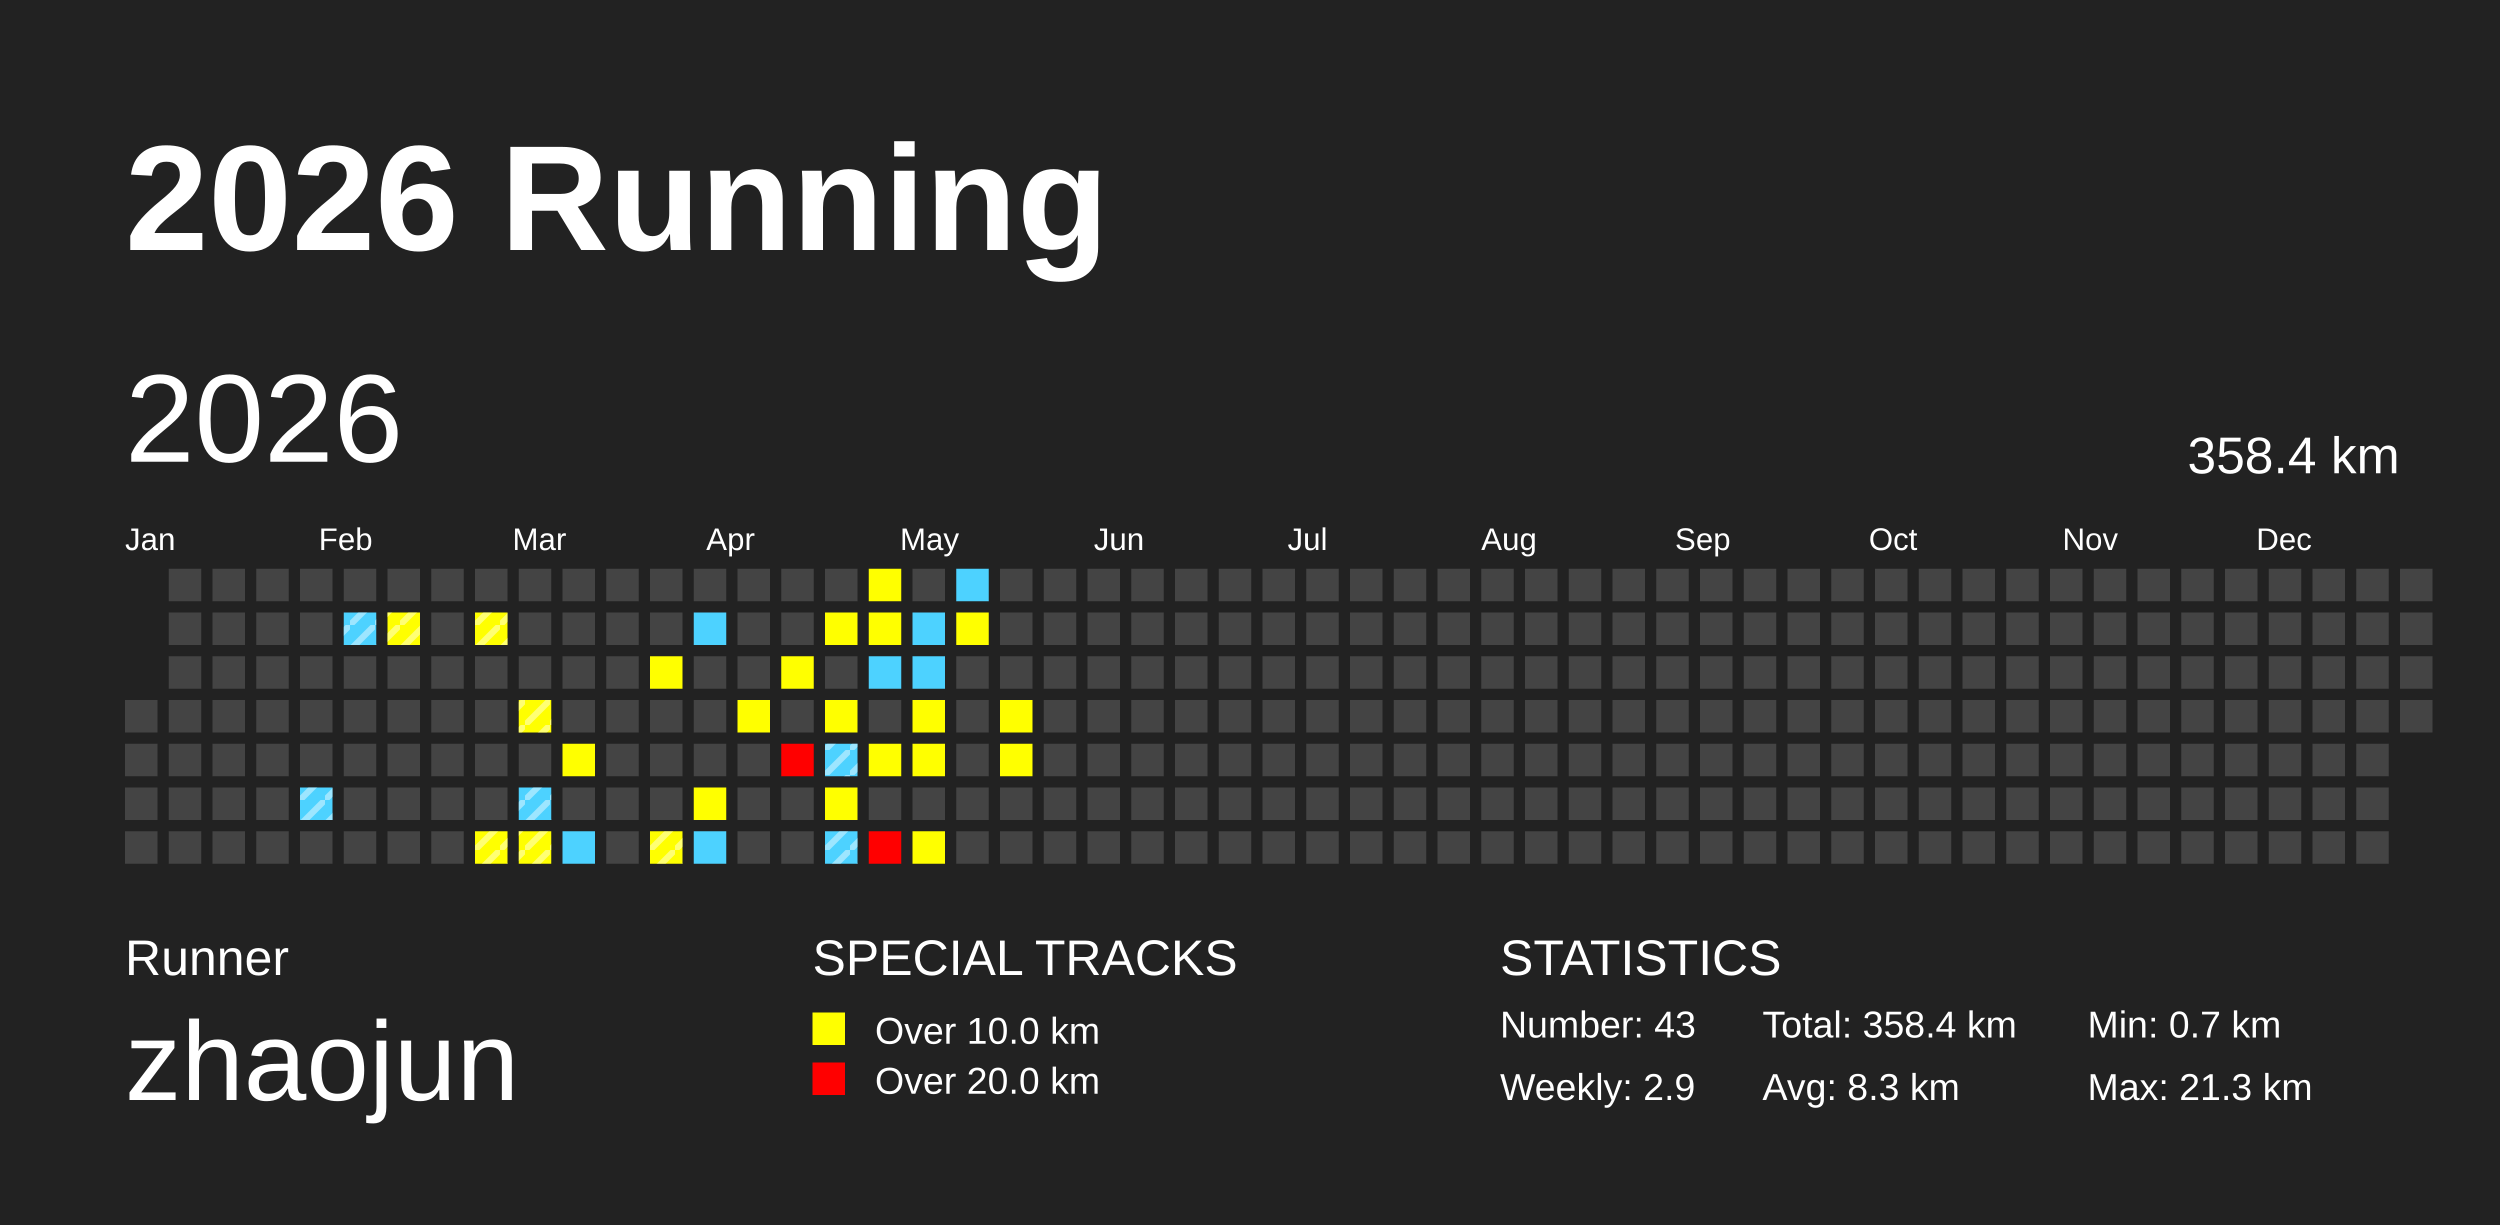
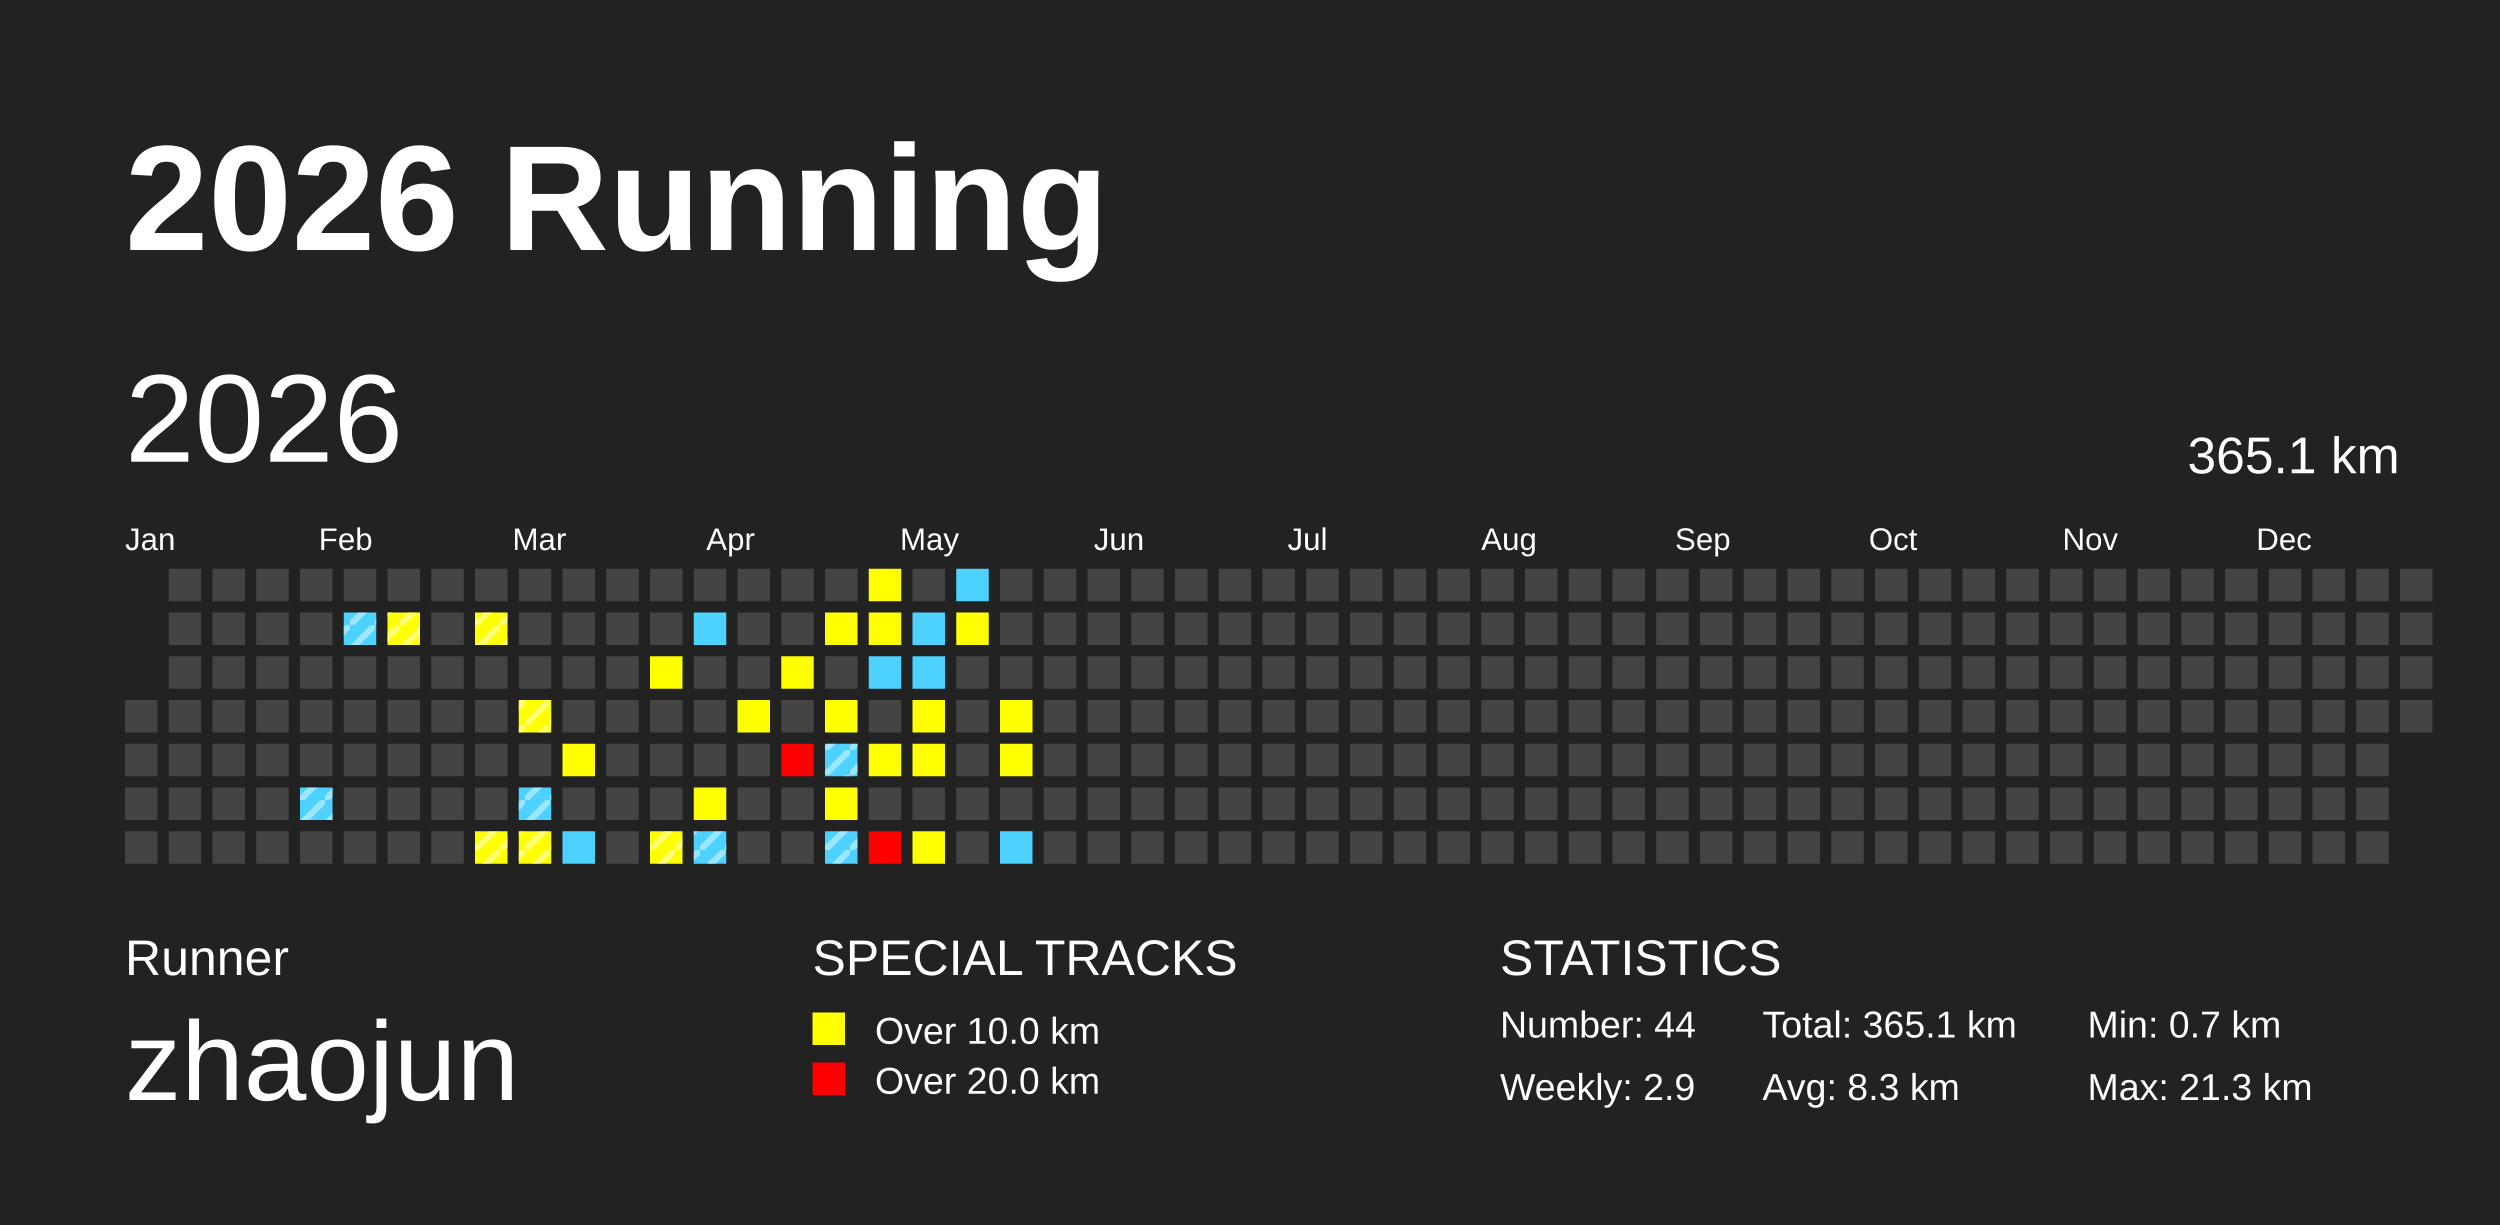
<svg xmlns="http://www.w3.org/2000/svg" baseProfile="full" height="98mm" version="1.1" viewBox="0,0,200,98" width="200mm">
  <defs>
    <pattern height="2" id="indoor-stripe" patternUnits="userSpaceOnUse" width="2">
      <line stroke="white" stroke-opacity="0.45" stroke-width="0.5" x1="0" x2="2" y1="2" y2="0" />
    </pattern>
  </defs>
  <rect fill="#222222" height="98" width="200" x="0" y="0" />
  <text fill="#FFFFFF" style="font-size:12px; font-family:Arial; font-weight:bold;" x="10" y="20">2026 Running</text>
  <text fill="#FFFFFF" style="font-size:4px; font-family:Arial" x="10" y="78">Runner</text>
  <text fill="#FFFFFF" style="font-size:9px; font-family:Arial" x="10" y="88">zhaojun</text>
  <text fill="#FFFFFF" style="font-size:4px; font-family:Arial" x="65" y="78">SPECIAL TRACKS</text>
  <rect fill="yellow" height="2.6" width="2.6" x="65" y="81" />
  <text fill="#FFFFFF" style="font-size:3px; font-family:Arial" x="70" y="83.5">Over 10.0 km</text>
  <rect fill="red" height="2.6" width="2.6" x="65" y="85" />
  <text fill="#FFFFFF" style="font-size:3px; font-family:Arial" x="70" y="87.5">Over 20.0 km</text>
  <text fill="#FFFFFF" style="font-size:4px; font-family:Arial" x="120" y="78">STATISTICS</text>
-   <text fill="#FFFFFF" style="font-size:3px; font-family:Arial" x="120" y="83">Number: 43</text>
+   <text fill="#FFFFFF" style="font-size:3px; font-family:Arial" x="120" y="83">Number: 44</text>
  <text fill="#FFFFFF" style="font-size:3px; font-family:Arial" x="120" y="88">Weekly: 2.9</text>
-   <text fill="#FFFFFF" style="font-size:3px; font-family:Arial" x="141" y="83">Total: 358.4 km</text>
+   <text fill="#FFFFFF" style="font-size:3px; font-family:Arial" x="141" y="83">Total: 365.1 km</text>
  <text fill="#FFFFFF" style="font-size:3px; font-family:Arial" x="141" y="88">Avg: 8.3 km</text>
  <text fill="#FFFFFF" style="font-size:3px; font-family:Arial" x="167" y="83">Min: 0.7 km</text>
  <text fill="#FFFFFF" style="font-size:3px; font-family:Arial" x="167" y="88">Max: 21.3 km</text>
  <text dominant-baseline="hanging" fill="#FFFFFF" style="font-size:10.0px; font-family:Arial;" x="10" y="30">2026</text>
-   <text dominant-baseline="hanging" fill="#FFFFFF" style="font-size:4.125px; font-family:Arial;" x="175" y="35">358.4 km</text>
+   <text dominant-baseline="hanging" fill="#FFFFFF" style="font-size:4.125px; font-family:Arial;" x="175" y="35">365.1 km</text>
  <text fill="#FFFFFF" style="font-size:2.5px; font-family:Arial" x="10.0" y="44">Jan</text>
  <text fill="#FFFFFF" style="font-size:2.5px; font-family:Arial" x="25.5" y="44">Feb</text>
  <text fill="#FFFFFF" style="font-size:2.5px; font-family:Arial" x="41.0" y="44">Mar</text>
  <text fill="#FFFFFF" style="font-size:2.5px; font-family:Arial" x="56.5" y="44">Apr</text>
  <text fill="#FFFFFF" style="font-size:2.5px; font-family:Arial" x="72.0" y="44">May</text>
  <text fill="#FFFFFF" style="font-size:2.5px; font-family:Arial" x="87.5" y="44">Jun</text>
  <text fill="#FFFFFF" style="font-size:2.5px; font-family:Arial" x="103.0" y="44">Jul</text>
  <text fill="#FFFFFF" style="font-size:2.5px; font-family:Arial" x="118.5" y="44">Aug</text>
  <text fill="#FFFFFF" style="font-size:2.5px; font-family:Arial" x="134.0" y="44">Sep</text>
  <text fill="#FFFFFF" style="font-size:2.5px; font-family:Arial" x="149.5" y="44">Oct</text>
  <text fill="#FFFFFF" style="font-size:2.5px; font-family:Arial" x="165.0" y="44">Nov</text>
  <text fill="#FFFFFF" style="font-size:2.5px; font-family:Arial" x="180.5" y="44">Dec</text>
  <rect fill="#444444" height="2.6" width="2.6" x="10.0" y="56.0" />
  <rect fill="#444444" height="2.6" width="2.6" x="10.0" y="59.5" />
  <rect fill="#444444" height="2.6" width="2.6" x="10.0" y="63.0" />
  <rect fill="#444444" height="2.6" width="2.6" x="10.0" y="66.5" />
  <rect fill="#444444" height="2.6" width="2.6" x="13.5" y="45.5" />
  <rect fill="#444444" height="2.6" width="2.6" x="13.5" y="49.0" />
  <rect fill="#444444" height="2.6" width="2.6" x="13.5" y="52.5" />
  <rect fill="#444444" height="2.6" width="2.6" x="13.5" y="56.0" />
  <rect fill="#444444" height="2.6" width="2.6" x="13.5" y="59.5" />
  <rect fill="#444444" height="2.6" width="2.6" x="13.5" y="63.0" />
  <rect fill="#444444" height="2.6" width="2.6" x="13.5" y="66.5" />
  <rect fill="#444444" height="2.6" width="2.6" x="17.0" y="45.5" />
  <rect fill="#444444" height="2.6" width="2.6" x="17.0" y="49.0" />
  <rect fill="#444444" height="2.6" width="2.6" x="17.0" y="52.5" />
  <rect fill="#444444" height="2.6" width="2.6" x="17.0" y="56.0" />
  <rect fill="#444444" height="2.6" width="2.6" x="17.0" y="59.5" />
  <rect fill="#444444" height="2.6" width="2.6" x="17.0" y="63.0" />
  <rect fill="#444444" height="2.6" width="2.6" x="17.0" y="66.5" />
  <rect fill="#444444" height="2.6" width="2.6" x="20.5" y="45.5" />
  <rect fill="#444444" height="2.6" width="2.6" x="20.5" y="49.0" />
  <rect fill="#444444" height="2.6" width="2.6" x="20.5" y="52.5" />
  <rect fill="#444444" height="2.6" width="2.6" x="20.5" y="56.0" />
  <rect fill="#444444" height="2.6" width="2.6" x="20.5" y="59.5" />
  <rect fill="#444444" height="2.6" width="2.6" x="20.5" y="63.0" />
  <rect fill="#444444" height="2.6" width="2.6" x="20.5" y="66.5" />
  <rect fill="#444444" height="2.6" width="2.6" x="24.0" y="45.5" />
  <rect fill="#444444" height="2.6" width="2.6" x="24.0" y="49.0" />
  <rect fill="#444444" height="2.6" width="2.6" x="24.0" y="52.5" />
  <rect fill="#444444" height="2.6" width="2.6" x="24.0" y="56.0" />
  <rect fill="#444444" height="2.6" width="2.6" x="24.0" y="59.5" />
  <rect fill="#4dd2ff" height="2.6" width="2.6" x="24.0" y="63.0" />
  <rect fill="url(#indoor-stripe)" height="2.6" style="pointer-events: none;" width="2.6" x="24.0" y="63.0" />
  <rect fill="#444444" height="2.6" width="2.6" x="24.0" y="66.5" />
  <rect fill="#444444" height="2.6" width="2.6" x="27.5" y="45.5" />
  <rect fill="#4dd2ff" height="2.6" width="2.6" x="27.5" y="49.0" />
  <rect fill="url(#indoor-stripe)" height="2.6" style="pointer-events: none;" width="2.6" x="27.5" y="49.0" />
  <rect fill="#444444" height="2.6" width="2.6" x="27.5" y="52.5" />
  <rect fill="#444444" height="2.6" width="2.6" x="27.5" y="56.0" />
  <rect fill="#444444" height="2.6" width="2.6" x="27.5" y="59.5" />
  <rect fill="#444444" height="2.6" width="2.6" x="27.5" y="63.0" />
  <rect fill="#444444" height="2.6" width="2.6" x="27.5" y="66.5" />
  <rect fill="#444444" height="2.6" width="2.6" x="31.0" y="45.5" />
  <rect fill="yellow" height="2.6" width="2.6" x="31.0" y="49.0" />
  <rect fill="url(#indoor-stripe)" height="2.6" style="pointer-events: none;" width="2.6" x="31.0" y="49.0" />
  <rect fill="#444444" height="2.6" width="2.6" x="31.0" y="52.5" />
  <rect fill="#444444" height="2.6" width="2.6" x="31.0" y="56.0" />
  <rect fill="#444444" height="2.6" width="2.6" x="31.0" y="59.5" />
  <rect fill="#444444" height="2.6" width="2.6" x="31.0" y="63.0" />
  <rect fill="#444444" height="2.6" width="2.6" x="31.0" y="66.5" />
  <rect fill="#444444" height="2.6" width="2.6" x="34.5" y="45.5" />
  <rect fill="#444444" height="2.6" width="2.6" x="34.5" y="49.0" />
  <rect fill="#444444" height="2.6" width="2.6" x="34.5" y="52.5" />
  <rect fill="#444444" height="2.6" width="2.6" x="34.5" y="56.0" />
  <rect fill="#444444" height="2.6" width="2.6" x="34.5" y="59.5" />
  <rect fill="#444444" height="2.6" width="2.6" x="34.5" y="63.0" />
  <rect fill="#444444" height="2.6" width="2.6" x="34.5" y="66.5" />
  <rect fill="#444444" height="2.6" width="2.6" x="38.0" y="45.5" />
  <rect fill="yellow" height="2.6" width="2.6" x="38.0" y="49.0" />
  <rect fill="url(#indoor-stripe)" height="2.6" style="pointer-events: none;" width="2.6" x="38.0" y="49.0" />
  <rect fill="#444444" height="2.6" width="2.6" x="38.0" y="52.5" />
  <rect fill="#444444" height="2.6" width="2.6" x="38.0" y="56.0" />
  <rect fill="#444444" height="2.6" width="2.6" x="38.0" y="59.5" />
  <rect fill="#444444" height="2.6" width="2.6" x="38.0" y="63.0" />
  <rect fill="yellow" height="2.6" width="2.6" x="38.0" y="66.5" />
  <rect fill="url(#indoor-stripe)" height="2.6" style="pointer-events: none;" width="2.6" x="38.0" y="66.5" />
  <rect fill="#444444" height="2.6" width="2.6" x="41.5" y="45.5" />
  <rect fill="#444444" height="2.6" width="2.6" x="41.5" y="49.0" />
  <rect fill="#444444" height="2.6" width="2.6" x="41.5" y="52.5" />
  <rect fill="yellow" height="2.6" width="2.6" x="41.5" y="56.0" />
  <rect fill="url(#indoor-stripe)" height="2.6" style="pointer-events: none;" width="2.6" x="41.5" y="56.0" />
  <rect fill="#444444" height="2.6" width="2.6" x="41.5" y="59.5" />
  <rect fill="#4dd2ff" height="2.6" width="2.6" x="41.5" y="63.0" />
  <rect fill="url(#indoor-stripe)" height="2.6" style="pointer-events: none;" width="2.6" x="41.5" y="63.0" />
  <rect fill="yellow" height="2.6" width="2.6" x="41.5" y="66.5" />
  <rect fill="url(#indoor-stripe)" height="2.6" style="pointer-events: none;" width="2.6" x="41.5" y="66.5" />
  <rect fill="#444444" height="2.6" width="2.6" x="45.0" y="45.5" />
  <rect fill="#444444" height="2.6" width="2.6" x="45.0" y="49.0" />
  <rect fill="#444444" height="2.6" width="2.6" x="45.0" y="52.5" />
  <rect fill="#444444" height="2.6" width="2.6" x="45.0" y="56.0" />
  <rect fill="yellow" height="2.6" width="2.6" x="45.0" y="59.5" />
  <rect fill="#444444" height="2.6" width="2.6" x="45.0" y="63.0" />
  <rect fill="#4dd2ff" height="2.6" width="2.6" x="45.0" y="66.5" />
  <rect fill="#444444" height="2.6" width="2.6" x="48.5" y="45.5" />
  <rect fill="#444444" height="2.6" width="2.6" x="48.5" y="49.0" />
  <rect fill="#444444" height="2.6" width="2.6" x="48.5" y="52.5" />
  <rect fill="#444444" height="2.6" width="2.6" x="48.5" y="56.0" />
  <rect fill="#444444" height="2.6" width="2.6" x="48.5" y="59.5" />
  <rect fill="#444444" height="2.6" width="2.6" x="48.5" y="63.0" />
  <rect fill="#444444" height="2.6" width="2.6" x="48.5" y="66.5" />
  <rect fill="#444444" height="2.6" width="2.6" x="52.0" y="45.5" />
  <rect fill="#444444" height="2.6" width="2.6" x="52.0" y="49.0" />
  <rect fill="yellow" height="2.6" width="2.6" x="52.0" y="52.5" />
  <rect fill="#444444" height="2.6" width="2.6" x="52.0" y="56.0" />
  <rect fill="#444444" height="2.6" width="2.6" x="52.0" y="59.5" />
  <rect fill="#444444" height="2.6" width="2.6" x="52.0" y="63.0" />
  <rect fill="yellow" height="2.6" width="2.6" x="52.0" y="66.5" />
  <rect fill="url(#indoor-stripe)" height="2.6" style="pointer-events: none;" width="2.6" x="52.0" y="66.5" />
  <rect fill="#444444" height="2.6" width="2.6" x="55.5" y="45.5" />
  <rect fill="#4dd2ff" height="2.6" width="2.6" x="55.5" y="49.0" />
  <rect fill="#444444" height="2.6" width="2.6" x="55.5" y="52.5" />
  <rect fill="#444444" height="2.6" width="2.6" x="55.5" y="56.0" />
  <rect fill="#444444" height="2.6" width="2.6" x="55.5" y="59.5" />
  <rect fill="yellow" height="2.6" width="2.6" x="55.5" y="63.0" />
  <rect fill="#4dd2ff" height="2.6" width="2.6" x="55.5" y="66.5" />
+   <rect fill="url(#indoor-stripe)" height="2.6" style="pointer-events: none;" width="2.6" x="55.5" y="66.5" />
  <rect fill="#444444" height="2.6" width="2.6" x="59.0" y="45.5" />
  <rect fill="#444444" height="2.6" width="2.6" x="59.0" y="49.0" />
  <rect fill="#444444" height="2.6" width="2.6" x="59.0" y="52.5" />
  <rect fill="yellow" height="2.6" width="2.6" x="59.0" y="56.0" />
  <rect fill="#444444" height="2.6" width="2.6" x="59.0" y="59.5" />
  <rect fill="#444444" height="2.6" width="2.6" x="59.0" y="63.0" />
  <rect fill="#444444" height="2.6" width="2.6" x="59.0" y="66.5" />
  <rect fill="#444444" height="2.6" width="2.6" x="62.5" y="45.5" />
  <rect fill="#444444" height="2.6" width="2.6" x="62.5" y="49.0" />
  <rect fill="yellow" height="2.6" width="2.6" x="62.5" y="52.5" />
  <rect fill="#444444" height="2.6" width="2.6" x="62.5" y="56.0" />
  <rect fill="red" height="2.6" width="2.6" x="62.5" y="59.5" />
  <rect fill="#444444" height="2.6" width="2.6" x="62.5" y="63.0" />
  <rect fill="#444444" height="2.6" width="2.6" x="62.5" y="66.5" />
  <rect fill="#444444" height="2.6" width="2.6" x="66.0" y="45.5" />
  <rect fill="yellow" height="2.6" width="2.6" x="66.0" y="49.0" />
  <rect fill="#444444" height="2.6" width="2.6" x="66.0" y="52.5" />
  <rect fill="yellow" height="2.6" width="2.6" x="66.0" y="56.0" />
  <rect fill="#4dd2ff" height="2.6" width="2.6" x="66.0" y="59.5" />
  <rect fill="url(#indoor-stripe)" height="2.6" style="pointer-events: none;" width="2.6" x="66.0" y="59.5" />
  <rect fill="yellow" height="2.6" width="2.6" x="66.0" y="63.0" />
  <rect fill="#4dd2ff" height="2.6" width="2.6" x="66.0" y="66.5" />
  <rect fill="url(#indoor-stripe)" height="2.6" style="pointer-events: none;" width="2.6" x="66.0" y="66.5" />
  <rect fill="yellow" height="2.6" width="2.6" x="69.5" y="45.5" />
  <rect fill="yellow" height="2.6" width="2.6" x="69.5" y="49.0" />
  <rect fill="#4dd2ff" height="2.6" width="2.6" x="69.5" y="52.5" />
  <rect fill="#444444" height="2.6" width="2.6" x="69.5" y="56.0" />
  <rect fill="yellow" height="2.6" width="2.6" x="69.5" y="59.5" />
  <rect fill="#444444" height="2.6" width="2.6" x="69.5" y="63.0" />
  <rect fill="red" height="2.6" width="2.6" x="69.5" y="66.5" />
  <rect fill="#444444" height="2.6" width="2.6" x="73.0" y="45.5" />
  <rect fill="#4dd2ff" height="2.6" width="2.6" x="73.0" y="49.0" />
  <rect fill="#4dd2ff" height="2.6" width="2.6" x="73.0" y="52.5" />
  <rect fill="yellow" height="2.6" width="2.6" x="73.0" y="56.0" />
  <rect fill="yellow" height="2.6" width="2.6" x="73.0" y="59.5" />
  <rect fill="#444444" height="2.6" width="2.6" x="73.0" y="63.0" />
  <rect fill="yellow" height="2.6" width="2.6" x="73.0" y="66.5" />
  <rect fill="#4dd2ff" height="2.6" width="2.6" x="76.5" y="45.5" />
  <rect fill="yellow" height="2.6" width="2.6" x="76.5" y="49.0" />
  <rect fill="#444444" height="2.6" width="2.6" x="76.5" y="52.5" />
  <rect fill="#444444" height="2.6" width="2.6" x="76.5" y="56.0" />
  <rect fill="#444444" height="2.6" width="2.6" x="76.5" y="59.5" />
  <rect fill="#444444" height="2.6" width="2.6" x="76.5" y="63.0" />
  <rect fill="#444444" height="2.6" width="2.6" x="76.5" y="66.5" />
  <rect fill="#444444" height="2.6" width="2.6" x="80.0" y="45.5" />
  <rect fill="#444444" height="2.6" width="2.6" x="80.0" y="49.0" />
  <rect fill="#444444" height="2.6" width="2.6" x="80.0" y="52.5" />
  <rect fill="yellow" height="2.6" width="2.6" x="80.0" y="56.0" />
  <rect fill="yellow" height="2.6" width="2.6" x="80.0" y="59.5" />
  <rect fill="#444444" height="2.6" width="2.6" x="80.0" y="63.0" />
-   <rect fill="#444444" height="2.6" width="2.6" x="80.0" y="66.5" />
+   <rect fill="#4dd2ff" height="2.6" width="2.6" x="80.0" y="66.5" />
  <rect fill="#444444" height="2.6" width="2.6" x="83.5" y="45.5" />
  <rect fill="#444444" height="2.6" width="2.6" x="83.5" y="49.0" />
  <rect fill="#444444" height="2.6" width="2.6" x="83.5" y="52.5" />
  <rect fill="#444444" height="2.6" width="2.6" x="83.5" y="56.0" />
  <rect fill="#444444" height="2.6" width="2.6" x="83.5" y="59.5" />
  <rect fill="#444444" height="2.6" width="2.6" x="83.5" y="63.0" />
  <rect fill="#444444" height="2.6" width="2.6" x="83.5" y="66.5" />
  <rect fill="#444444" height="2.6" width="2.6" x="87.0" y="45.5" />
  <rect fill="#444444" height="2.6" width="2.6" x="87.0" y="49.0" />
  <rect fill="#444444" height="2.6" width="2.6" x="87.0" y="52.5" />
  <rect fill="#444444" height="2.6" width="2.6" x="87.0" y="56.0" />
  <rect fill="#444444" height="2.6" width="2.6" x="87.0" y="59.5" />
  <rect fill="#444444" height="2.6" width="2.6" x="87.0" y="63.0" />
  <rect fill="#444444" height="2.6" width="2.6" x="87.0" y="66.5" />
  <rect fill="#444444" height="2.6" width="2.6" x="90.5" y="45.5" />
  <rect fill="#444444" height="2.6" width="2.6" x="90.5" y="49.0" />
  <rect fill="#444444" height="2.6" width="2.6" x="90.5" y="52.5" />
  <rect fill="#444444" height="2.6" width="2.6" x="90.5" y="56.0" />
  <rect fill="#444444" height="2.6" width="2.6" x="90.5" y="59.5" />
  <rect fill="#444444" height="2.6" width="2.6" x="90.5" y="63.0" />
  <rect fill="#444444" height="2.6" width="2.6" x="90.5" y="66.5" />
  <rect fill="#444444" height="2.6" width="2.6" x="94.0" y="45.5" />
  <rect fill="#444444" height="2.6" width="2.6" x="94.0" y="49.0" />
  <rect fill="#444444" height="2.6" width="2.6" x="94.0" y="52.5" />
  <rect fill="#444444" height="2.6" width="2.6" x="94.0" y="56.0" />
  <rect fill="#444444" height="2.6" width="2.6" x="94.0" y="59.5" />
  <rect fill="#444444" height="2.6" width="2.6" x="94.0" y="63.0" />
  <rect fill="#444444" height="2.6" width="2.6" x="94.0" y="66.5" />
  <rect fill="#444444" height="2.6" width="2.6" x="97.5" y="45.5" />
  <rect fill="#444444" height="2.6" width="2.6" x="97.5" y="49.0" />
  <rect fill="#444444" height="2.6" width="2.6" x="97.5" y="52.5" />
  <rect fill="#444444" height="2.6" width="2.6" x="97.5" y="56.0" />
  <rect fill="#444444" height="2.6" width="2.6" x="97.5" y="59.5" />
  <rect fill="#444444" height="2.6" width="2.6" x="97.5" y="63.0" />
  <rect fill="#444444" height="2.6" width="2.6" x="97.5" y="66.5" />
  <rect fill="#444444" height="2.6" width="2.6" x="101.0" y="45.5" />
  <rect fill="#444444" height="2.6" width="2.6" x="101.0" y="49.0" />
  <rect fill="#444444" height="2.6" width="2.6" x="101.0" y="52.5" />
  <rect fill="#444444" height="2.6" width="2.6" x="101.0" y="56.0" />
  <rect fill="#444444" height="2.6" width="2.6" x="101.0" y="59.5" />
  <rect fill="#444444" height="2.6" width="2.6" x="101.0" y="63.0" />
  <rect fill="#444444" height="2.6" width="2.6" x="101.0" y="66.5" />
  <rect fill="#444444" height="2.6" width="2.6" x="104.5" y="45.5" />
  <rect fill="#444444" height="2.6" width="2.6" x="104.5" y="49.0" />
  <rect fill="#444444" height="2.6" width="2.6" x="104.5" y="52.5" />
  <rect fill="#444444" height="2.6" width="2.6" x="104.5" y="56.0" />
  <rect fill="#444444" height="2.6" width="2.6" x="104.5" y="59.5" />
  <rect fill="#444444" height="2.6" width="2.6" x="104.5" y="63.0" />
  <rect fill="#444444" height="2.6" width="2.6" x="104.5" y="66.5" />
  <rect fill="#444444" height="2.6" width="2.6" x="108.0" y="45.5" />
  <rect fill="#444444" height="2.6" width="2.6" x="108.0" y="49.0" />
  <rect fill="#444444" height="2.6" width="2.6" x="108.0" y="52.5" />
  <rect fill="#444444" height="2.6" width="2.6" x="108.0" y="56.0" />
  <rect fill="#444444" height="2.6" width="2.6" x="108.0" y="59.5" />
  <rect fill="#444444" height="2.6" width="2.6" x="108.0" y="63.0" />
  <rect fill="#444444" height="2.6" width="2.6" x="108.0" y="66.5" />
  <rect fill="#444444" height="2.6" width="2.6" x="111.5" y="45.5" />
  <rect fill="#444444" height="2.6" width="2.6" x="111.5" y="49.0" />
  <rect fill="#444444" height="2.6" width="2.6" x="111.5" y="52.5" />
  <rect fill="#444444" height="2.6" width="2.6" x="111.5" y="56.0" />
  <rect fill="#444444" height="2.6" width="2.6" x="111.5" y="59.5" />
  <rect fill="#444444" height="2.6" width="2.6" x="111.5" y="63.0" />
  <rect fill="#444444" height="2.6" width="2.6" x="111.5" y="66.5" />
  <rect fill="#444444" height="2.6" width="2.6" x="115.0" y="45.5" />
  <rect fill="#444444" height="2.6" width="2.6" x="115.0" y="49.0" />
  <rect fill="#444444" height="2.6" width="2.6" x="115.0" y="52.5" />
  <rect fill="#444444" height="2.6" width="2.6" x="115.0" y="56.0" />
  <rect fill="#444444" height="2.6" width="2.6" x="115.0" y="59.5" />
  <rect fill="#444444" height="2.6" width="2.6" x="115.0" y="63.0" />
  <rect fill="#444444" height="2.6" width="2.6" x="115.0" y="66.5" />
  <rect fill="#444444" height="2.6" width="2.6" x="118.5" y="45.5" />
  <rect fill="#444444" height="2.6" width="2.6" x="118.5" y="49.0" />
  <rect fill="#444444" height="2.6" width="2.6" x="118.5" y="52.5" />
  <rect fill="#444444" height="2.6" width="2.6" x="118.5" y="56.0" />
  <rect fill="#444444" height="2.6" width="2.6" x="118.5" y="59.5" />
  <rect fill="#444444" height="2.6" width="2.6" x="118.5" y="63.0" />
  <rect fill="#444444" height="2.6" width="2.6" x="118.5" y="66.5" />
  <rect fill="#444444" height="2.6" width="2.6" x="122.0" y="45.5" />
  <rect fill="#444444" height="2.6" width="2.6" x="122.0" y="49.0" />
  <rect fill="#444444" height="2.6" width="2.6" x="122.0" y="52.5" />
  <rect fill="#444444" height="2.6" width="2.6" x="122.0" y="56.0" />
  <rect fill="#444444" height="2.6" width="2.6" x="122.0" y="59.5" />
  <rect fill="#444444" height="2.6" width="2.6" x="122.0" y="63.0" />
  <rect fill="#444444" height="2.6" width="2.6" x="122.0" y="66.5" />
  <rect fill="#444444" height="2.6" width="2.6" x="125.5" y="45.5" />
  <rect fill="#444444" height="2.6" width="2.6" x="125.5" y="49.0" />
  <rect fill="#444444" height="2.6" width="2.6" x="125.5" y="52.5" />
  <rect fill="#444444" height="2.6" width="2.6" x="125.5" y="56.0" />
  <rect fill="#444444" height="2.6" width="2.6" x="125.5" y="59.5" />
  <rect fill="#444444" height="2.6" width="2.6" x="125.5" y="63.0" />
  <rect fill="#444444" height="2.6" width="2.6" x="125.5" y="66.5" />
  <rect fill="#444444" height="2.6" width="2.6" x="129.0" y="45.5" />
  <rect fill="#444444" height="2.6" width="2.6" x="129.0" y="49.0" />
  <rect fill="#444444" height="2.6" width="2.6" x="129.0" y="52.5" />
  <rect fill="#444444" height="2.6" width="2.6" x="129.0" y="56.0" />
  <rect fill="#444444" height="2.6" width="2.6" x="129.0" y="59.5" />
  <rect fill="#444444" height="2.6" width="2.6" x="129.0" y="63.0" />
  <rect fill="#444444" height="2.6" width="2.6" x="129.0" y="66.5" />
  <rect fill="#444444" height="2.6" width="2.6" x="132.5" y="45.5" />
  <rect fill="#444444" height="2.6" width="2.6" x="132.5" y="49.0" />
  <rect fill="#444444" height="2.6" width="2.6" x="132.5" y="52.5" />
  <rect fill="#444444" height="2.6" width="2.6" x="132.5" y="56.0" />
  <rect fill="#444444" height="2.6" width="2.6" x="132.5" y="59.5" />
  <rect fill="#444444" height="2.6" width="2.6" x="132.5" y="63.0" />
  <rect fill="#444444" height="2.6" width="2.6" x="132.5" y="66.5" />
  <rect fill="#444444" height="2.6" width="2.6" x="136.0" y="45.5" />
  <rect fill="#444444" height="2.6" width="2.6" x="136.0" y="49.0" />
  <rect fill="#444444" height="2.6" width="2.6" x="136.0" y="52.5" />
  <rect fill="#444444" height="2.6" width="2.6" x="136.0" y="56.0" />
  <rect fill="#444444" height="2.6" width="2.6" x="136.0" y="59.5" />
  <rect fill="#444444" height="2.6" width="2.6" x="136.0" y="63.0" />
  <rect fill="#444444" height="2.6" width="2.6" x="136.0" y="66.5" />
  <rect fill="#444444" height="2.6" width="2.6" x="139.5" y="45.5" />
  <rect fill="#444444" height="2.6" width="2.6" x="139.5" y="49.0" />
  <rect fill="#444444" height="2.6" width="2.6" x="139.5" y="52.5" />
  <rect fill="#444444" height="2.6" width="2.6" x="139.5" y="56.0" />
  <rect fill="#444444" height="2.6" width="2.6" x="139.5" y="59.5" />
  <rect fill="#444444" height="2.6" width="2.6" x="139.5" y="63.0" />
  <rect fill="#444444" height="2.6" width="2.6" x="139.5" y="66.5" />
  <rect fill="#444444" height="2.6" width="2.6" x="143.0" y="45.5" />
  <rect fill="#444444" height="2.6" width="2.6" x="143.0" y="49.0" />
  <rect fill="#444444" height="2.6" width="2.6" x="143.0" y="52.5" />
  <rect fill="#444444" height="2.6" width="2.6" x="143.0" y="56.0" />
  <rect fill="#444444" height="2.6" width="2.6" x="143.0" y="59.5" />
  <rect fill="#444444" height="2.6" width="2.6" x="143.0" y="63.0" />
  <rect fill="#444444" height="2.6" width="2.6" x="143.0" y="66.5" />
  <rect fill="#444444" height="2.6" width="2.6" x="146.5" y="45.5" />
  <rect fill="#444444" height="2.6" width="2.6" x="146.5" y="49.0" />
  <rect fill="#444444" height="2.6" width="2.6" x="146.5" y="52.5" />
  <rect fill="#444444" height="2.6" width="2.6" x="146.5" y="56.0" />
  <rect fill="#444444" height="2.6" width="2.6" x="146.5" y="59.5" />
  <rect fill="#444444" height="2.6" width="2.6" x="146.5" y="63.0" />
  <rect fill="#444444" height="2.6" width="2.6" x="146.5" y="66.5" />
  <rect fill="#444444" height="2.6" width="2.6" x="150.0" y="45.5" />
  <rect fill="#444444" height="2.6" width="2.6" x="150.0" y="49.0" />
  <rect fill="#444444" height="2.6" width="2.6" x="150.0" y="52.5" />
  <rect fill="#444444" height="2.6" width="2.6" x="150.0" y="56.0" />
  <rect fill="#444444" height="2.6" width="2.6" x="150.0" y="59.5" />
  <rect fill="#444444" height="2.6" width="2.6" x="150.0" y="63.0" />
  <rect fill="#444444" height="2.6" width="2.6" x="150.0" y="66.5" />
  <rect fill="#444444" height="2.6" width="2.6" x="153.5" y="45.5" />
  <rect fill="#444444" height="2.6" width="2.6" x="153.5" y="49.0" />
  <rect fill="#444444" height="2.6" width="2.6" x="153.5" y="52.5" />
  <rect fill="#444444" height="2.6" width="2.6" x="153.5" y="56.0" />
  <rect fill="#444444" height="2.6" width="2.6" x="153.5" y="59.5" />
  <rect fill="#444444" height="2.6" width="2.6" x="153.5" y="63.0" />
  <rect fill="#444444" height="2.6" width="2.6" x="153.5" y="66.5" />
  <rect fill="#444444" height="2.6" width="2.6" x="157.0" y="45.5" />
  <rect fill="#444444" height="2.6" width="2.6" x="157.0" y="49.0" />
  <rect fill="#444444" height="2.6" width="2.6" x="157.0" y="52.5" />
  <rect fill="#444444" height="2.6" width="2.6" x="157.0" y="56.0" />
  <rect fill="#444444" height="2.6" width="2.6" x="157.0" y="59.5" />
  <rect fill="#444444" height="2.6" width="2.6" x="157.0" y="63.0" />
  <rect fill="#444444" height="2.6" width="2.6" x="157.0" y="66.5" />
  <rect fill="#444444" height="2.6" width="2.6" x="160.5" y="45.5" />
  <rect fill="#444444" height="2.6" width="2.6" x="160.5" y="49.0" />
  <rect fill="#444444" height="2.6" width="2.6" x="160.5" y="52.5" />
  <rect fill="#444444" height="2.6" width="2.6" x="160.5" y="56.0" />
  <rect fill="#444444" height="2.6" width="2.6" x="160.5" y="59.5" />
  <rect fill="#444444" height="2.6" width="2.6" x="160.5" y="63.0" />
  <rect fill="#444444" height="2.6" width="2.6" x="160.5" y="66.5" />
  <rect fill="#444444" height="2.6" width="2.6" x="164.0" y="45.5" />
  <rect fill="#444444" height="2.6" width="2.6" x="164.0" y="49.0" />
  <rect fill="#444444" height="2.6" width="2.6" x="164.0" y="52.5" />
  <rect fill="#444444" height="2.6" width="2.6" x="164.0" y="56.0" />
  <rect fill="#444444" height="2.6" width="2.6" x="164.0" y="59.5" />
  <rect fill="#444444" height="2.6" width="2.6" x="164.0" y="63.0" />
  <rect fill="#444444" height="2.6" width="2.6" x="164.0" y="66.5" />
  <rect fill="#444444" height="2.6" width="2.6" x="167.5" y="45.5" />
  <rect fill="#444444" height="2.6" width="2.6" x="167.5" y="49.0" />
  <rect fill="#444444" height="2.6" width="2.6" x="167.5" y="52.5" />
  <rect fill="#444444" height="2.6" width="2.6" x="167.5" y="56.0" />
  <rect fill="#444444" height="2.6" width="2.6" x="167.5" y="59.5" />
  <rect fill="#444444" height="2.6" width="2.6" x="167.5" y="63.0" />
  <rect fill="#444444" height="2.6" width="2.6" x="167.5" y="66.5" />
  <rect fill="#444444" height="2.6" width="2.6" x="171.0" y="45.5" />
  <rect fill="#444444" height="2.6" width="2.6" x="171.0" y="49.0" />
  <rect fill="#444444" height="2.6" width="2.6" x="171.0" y="52.5" />
  <rect fill="#444444" height="2.6" width="2.6" x="171.0" y="56.0" />
  <rect fill="#444444" height="2.6" width="2.6" x="171.0" y="59.5" />
  <rect fill="#444444" height="2.6" width="2.6" x="171.0" y="63.0" />
  <rect fill="#444444" height="2.6" width="2.6" x="171.0" y="66.5" />
  <rect fill="#444444" height="2.6" width="2.6" x="174.5" y="45.5" />
  <rect fill="#444444" height="2.6" width="2.6" x="174.5" y="49.0" />
  <rect fill="#444444" height="2.6" width="2.6" x="174.5" y="52.5" />
  <rect fill="#444444" height="2.6" width="2.6" x="174.5" y="56.0" />
  <rect fill="#444444" height="2.6" width="2.6" x="174.5" y="59.5" />
  <rect fill="#444444" height="2.6" width="2.6" x="174.5" y="63.0" />
  <rect fill="#444444" height="2.6" width="2.6" x="174.5" y="66.5" />
  <rect fill="#444444" height="2.6" width="2.6" x="178.0" y="45.5" />
  <rect fill="#444444" height="2.6" width="2.6" x="178.0" y="49.0" />
  <rect fill="#444444" height="2.6" width="2.6" x="178.0" y="52.5" />
  <rect fill="#444444" height="2.6" width="2.6" x="178.0" y="56.0" />
  <rect fill="#444444" height="2.6" width="2.6" x="178.0" y="59.5" />
  <rect fill="#444444" height="2.6" width="2.6" x="178.0" y="63.0" />
  <rect fill="#444444" height="2.6" width="2.6" x="178.0" y="66.5" />
  <rect fill="#444444" height="2.6" width="2.6" x="181.5" y="45.5" />
  <rect fill="#444444" height="2.6" width="2.6" x="181.5" y="49.0" />
  <rect fill="#444444" height="2.6" width="2.6" x="181.5" y="52.5" />
  <rect fill="#444444" height="2.6" width="2.6" x="181.5" y="56.0" />
  <rect fill="#444444" height="2.6" width="2.6" x="181.5" y="59.5" />
  <rect fill="#444444" height="2.6" width="2.6" x="181.5" y="63.0" />
  <rect fill="#444444" height="2.6" width="2.6" x="181.5" y="66.5" />
  <rect fill="#444444" height="2.6" width="2.6" x="185.0" y="45.5" />
  <rect fill="#444444" height="2.6" width="2.6" x="185.0" y="49.0" />
  <rect fill="#444444" height="2.6" width="2.6" x="185.0" y="52.5" />
  <rect fill="#444444" height="2.6" width="2.6" x="185.0" y="56.0" />
  <rect fill="#444444" height="2.6" width="2.6" x="185.0" y="59.5" />
  <rect fill="#444444" height="2.6" width="2.6" x="185.0" y="63.0" />
  <rect fill="#444444" height="2.6" width="2.6" x="185.0" y="66.5" />
  <rect fill="#444444" height="2.6" width="2.6" x="188.5" y="45.5" />
  <rect fill="#444444" height="2.6" width="2.6" x="188.5" y="49.0" />
  <rect fill="#444444" height="2.6" width="2.6" x="188.5" y="52.5" />
  <rect fill="#444444" height="2.6" width="2.6" x="188.5" y="56.0" />
  <rect fill="#444444" height="2.6" width="2.6" x="188.5" y="59.5" />
  <rect fill="#444444" height="2.6" width="2.6" x="188.5" y="63.0" />
  <rect fill="#444444" height="2.6" width="2.6" x="188.5" y="66.5" />
  <rect fill="#444444" height="2.6" width="2.6" x="192.0" y="45.5" />
  <rect fill="#444444" height="2.6" width="2.6" x="192.0" y="49.0" />
  <rect fill="#444444" height="2.6" width="2.6" x="192.0" y="52.5" />
  <rect fill="#444444" height="2.6" width="2.6" x="192.0" y="56.0" />
</svg>
